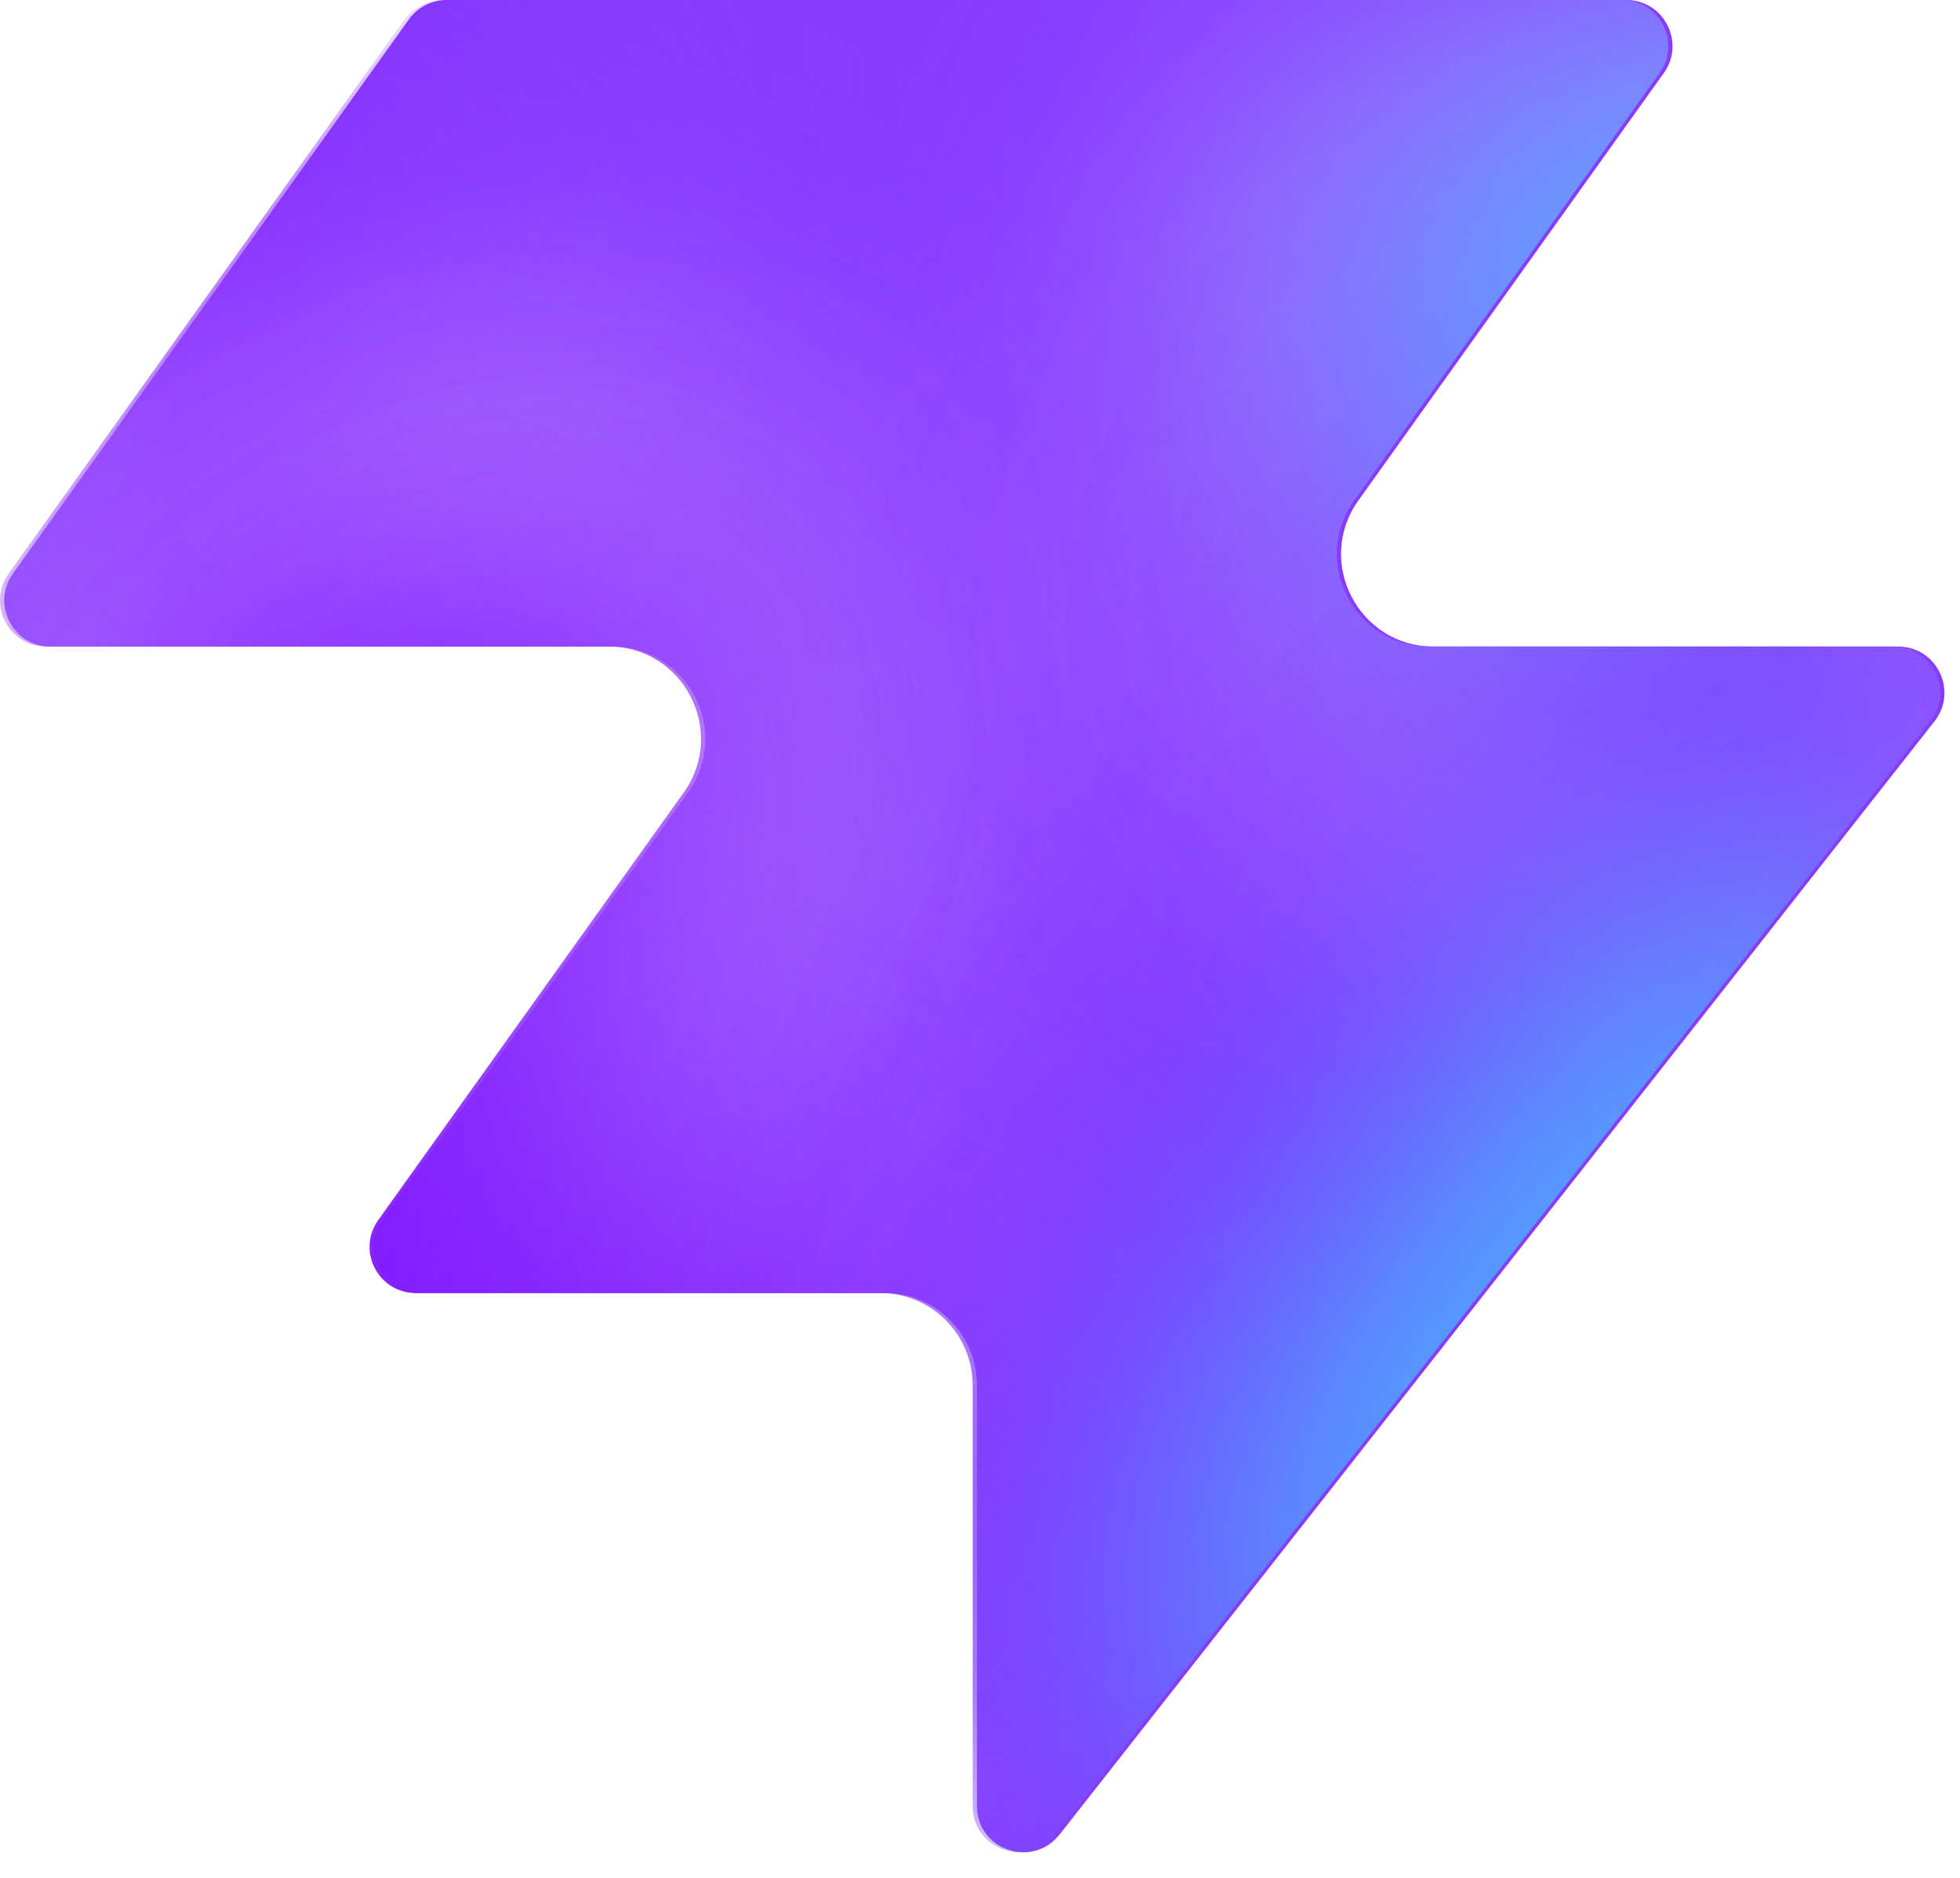
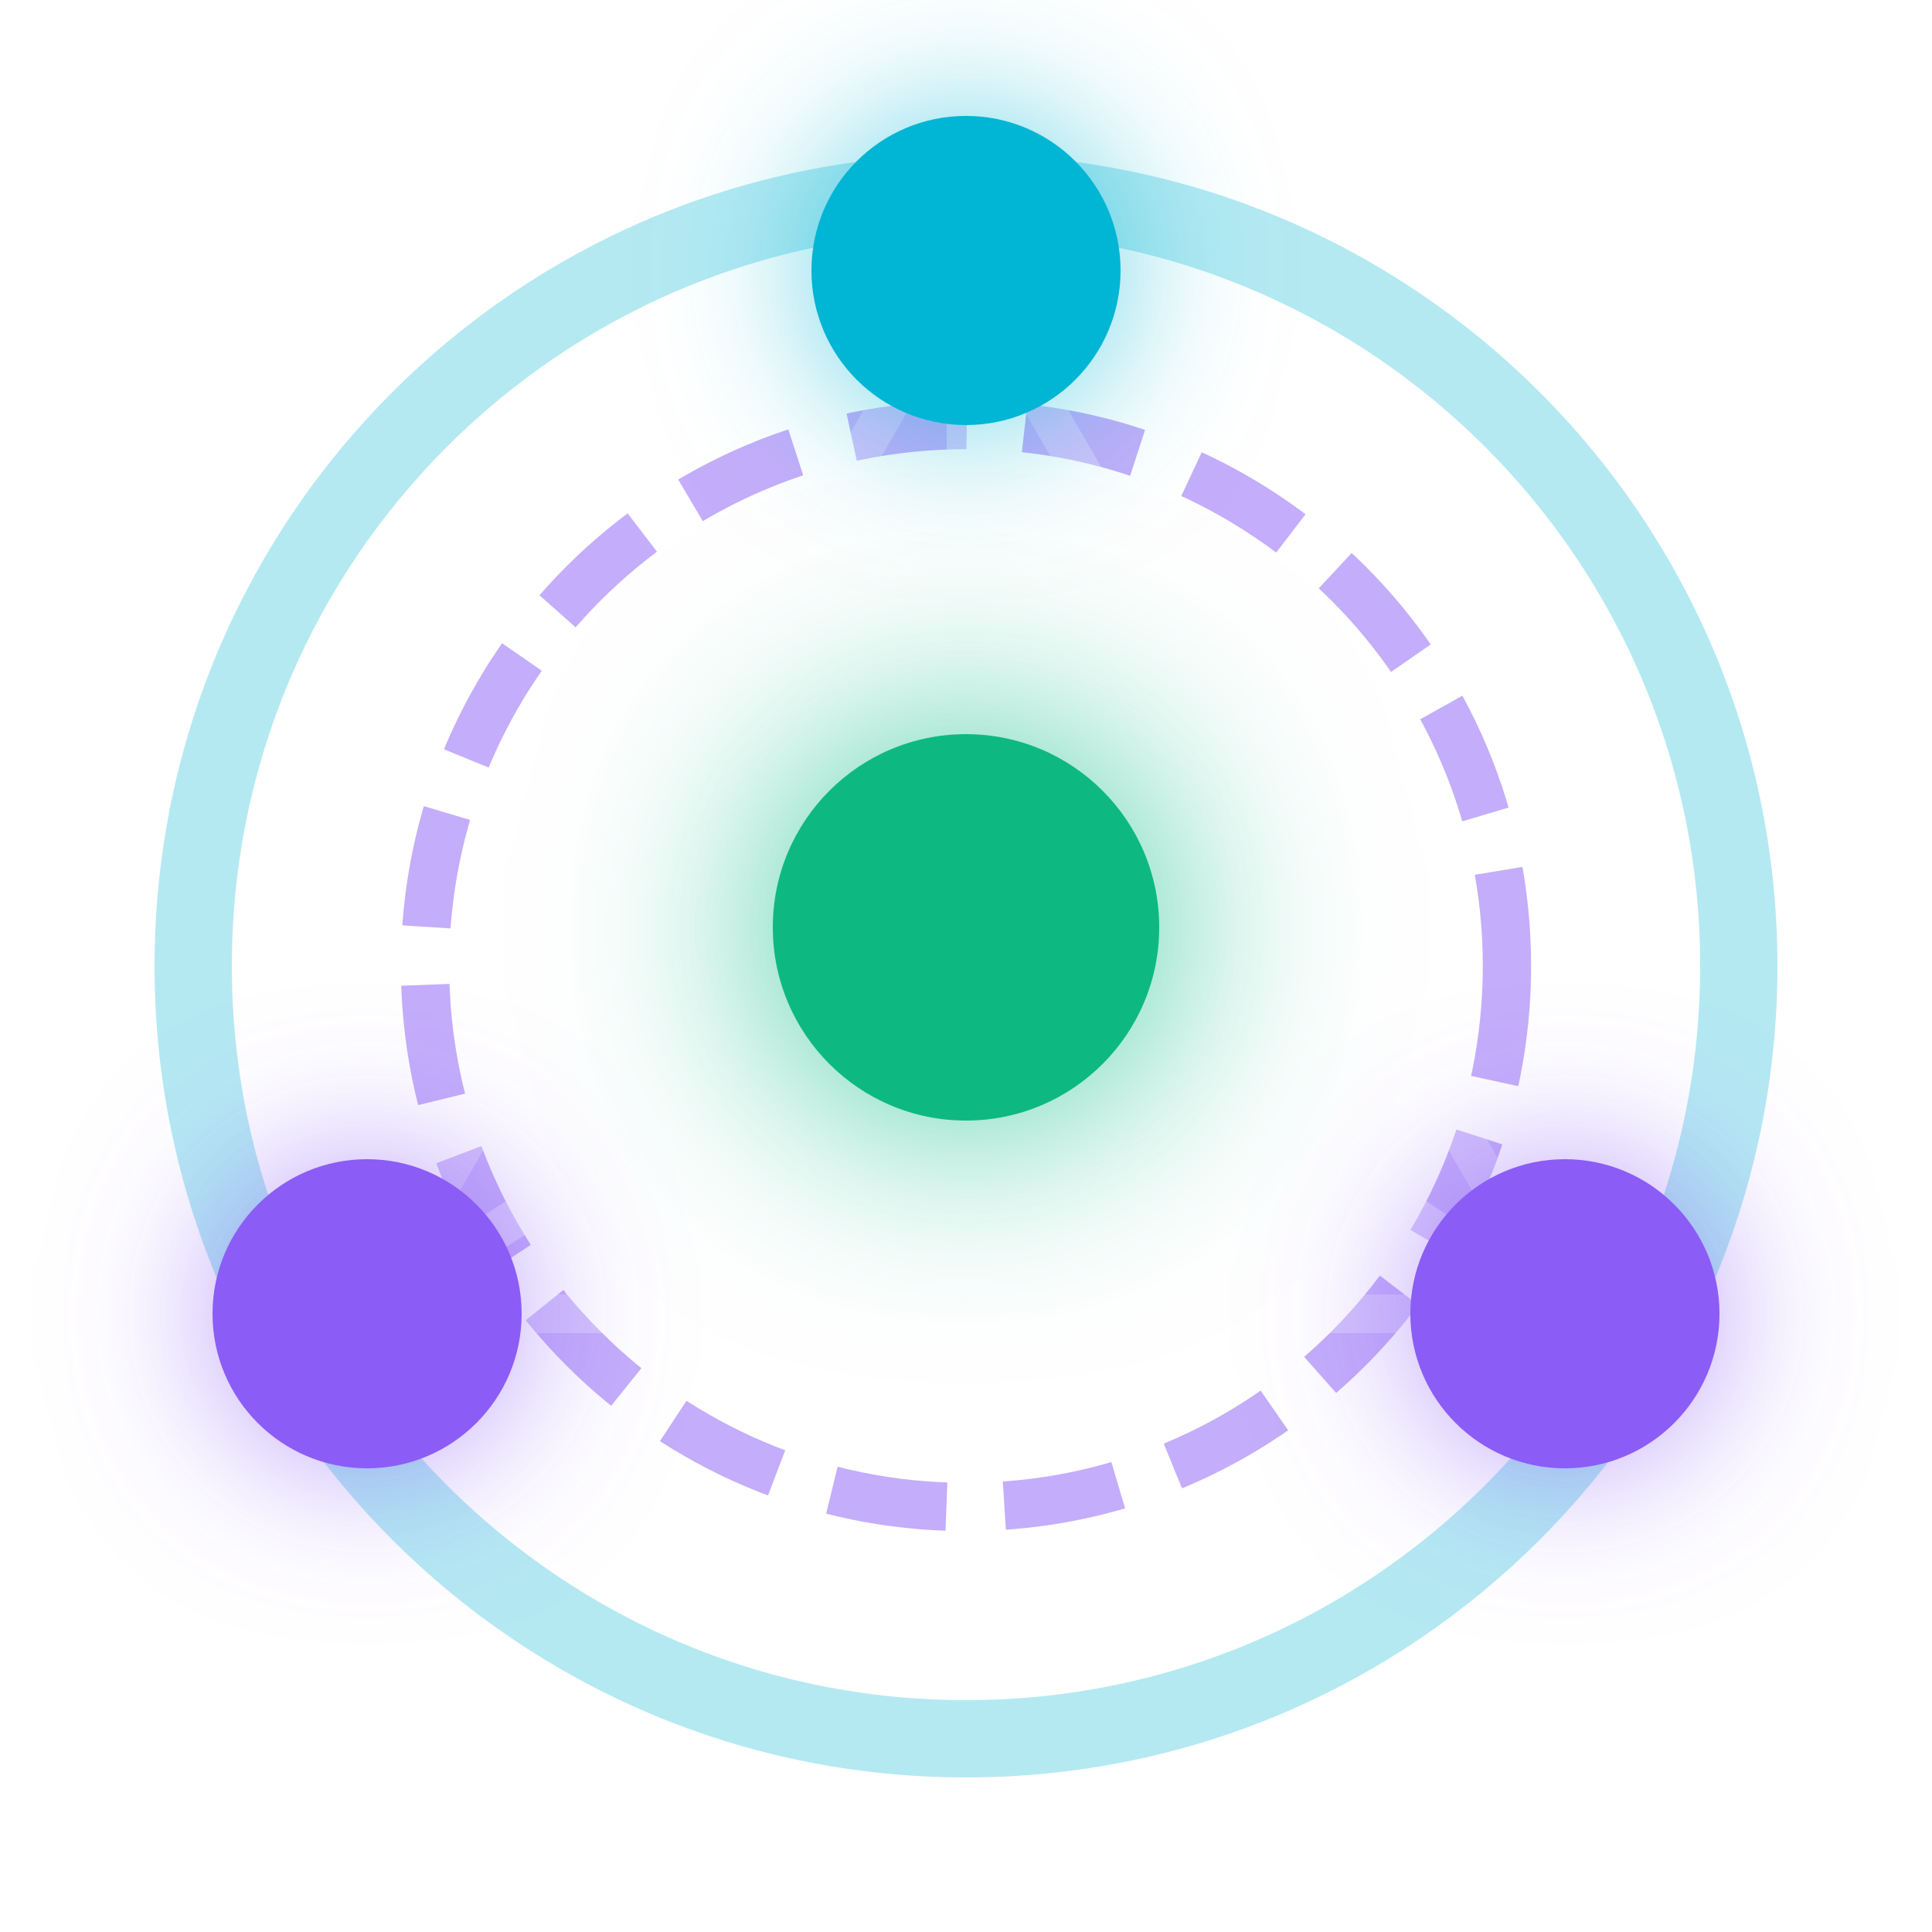
- <svg xmlns="http://www.w3.org/2000/svg" width="48" height="46" fill="none" viewBox="0 0 48 46">
-   <path fill="#863bff" d="M25.946 44.938c-.664.845-2.021.375-2.021-.698V33.937a2.26 2.26 0 0 0-2.262-2.262H10.287c-.92 0-1.456-1.04-.92-1.788l7.48-10.471c1.07-1.497 0-3.578-1.842-3.578H1.237c-.92 0-1.456-1.04-.92-1.788L10.013.474c.214-.297.556-.474.92-.474h28.894c.92 0 1.456 1.04.92 1.788l-7.48 10.471c-1.07 1.498 0 3.579 1.842 3.579h11.377c.943 0 1.473 1.088.89 1.83L25.947 44.94z" style="fill:#863bff;fill:color(display-p3 .525 .23 1);fill-opacity:1" />
-   <mask id="a" width="48" height="46" x="0" y="0" maskUnits="userSpaceOnUse" style="mask-type:alpha">
-     <path fill="#000" d="M25.842 44.938c-.664.844-2.021.375-2.021-.698V33.937a2.26 2.26 0 0 0-2.262-2.262H10.183c-.92 0-1.456-1.04-.92-1.788l7.48-10.471c1.07-1.498 0-3.579-1.842-3.579H1.133c-.92 0-1.456-1.04-.92-1.787L9.91.473c.214-.297.556-.474.92-.474h28.894c.92 0 1.456 1.04.92 1.788l-7.48 10.471c-1.07 1.498 0 3.578 1.842 3.578h11.377c.943 0 1.473 1.088.89 1.832L25.843 44.94z" style="fill:#000;fill-opacity:1" />
-   </mask>
-   <g mask="url(#a)">
-     <g filter="url(#b)">
-       <ellipse cx="5.508" cy="14.704" fill="#ede6ff" rx="5.508" ry="14.704" style="fill:#ede6ff;fill:color(display-p3 .927 .903 1);fill-opacity:1" transform="matrix(.00324 1 1 -.00324 -4.47 31.516)" />
-     </g>
-     <g filter="url(#c)">
-       <ellipse cx="10.399" cy="29.851" fill="#ede6ff" rx="10.399" ry="29.851" style="fill:#ede6ff;fill:color(display-p3 .927 .903 1);fill-opacity:1" transform="matrix(.00324 1 1 -.00324 -39.328 7.883)" />
-     </g>
-     <g filter="url(#d)">
-       <ellipse cx="5.508" cy="30.487" fill="#7e14ff" rx="5.508" ry="30.487" style="fill:#7e14ff;fill:color(display-p3 .492 .077 1);fill-opacity:1" transform="rotate(89.814 -25.913 -14.639)scale(1 -1)" />
-     </g>
-     <g filter="url(#e)">
-       <ellipse cx="5.508" cy="30.599" fill="#7e14ff" rx="5.508" ry="30.599" style="fill:#7e14ff;fill:color(display-p3 .492 .077 1);fill-opacity:1" transform="rotate(89.814 -32.644 -3.334)scale(1 -1)" />
-     </g>
-     <g filter="url(#f)">
-       <ellipse cx="5.508" cy="30.599" fill="#7e14ff" rx="5.508" ry="30.599" style="fill:#7e14ff;fill:color(display-p3 .492 .077 1);fill-opacity:1" transform="matrix(.00324 1 1 -.00324 -34.34 30.47)" />
-     </g>
-     <g filter="url(#g)">
-       <ellipse cx="14.072" cy="22.078" fill="#ede6ff" rx="14.072" ry="22.078" style="fill:#ede6ff;fill:color(display-p3 .927 .903 1);fill-opacity:1" transform="rotate(93.35 24.506 48.493)scale(-1 1)" />
-     </g>
-     <g filter="url(#h)">
-       <ellipse cx="3.47" cy="21.501" fill="#7e14ff" rx="3.47" ry="21.501" style="fill:#7e14ff;fill:color(display-p3 .492 .077 1);fill-opacity:1" transform="rotate(89.009 28.708 47.59)scale(-1 1)" />
-     </g>
-     <g filter="url(#i)">
-       <ellipse cx="3.47" cy="21.501" fill="#7e14ff" rx="3.47" ry="21.501" style="fill:#7e14ff;fill:color(display-p3 .492 .077 1);fill-opacity:1" transform="rotate(89.009 28.708 47.59)scale(-1 1)" />
-     </g>
-     <g filter="url(#j)">
-       <ellipse cx=".387" cy="8.972" fill="#7e14ff" rx="4.407" ry="29.108" style="fill:#7e14ff;fill:color(display-p3 .492 .077 1);fill-opacity:1" transform="rotate(39.51 .387 8.972)" />
-     </g>
-     <g filter="url(#k)">
-       <ellipse cx="47.523" cy="-6.092" fill="#7e14ff" rx="4.407" ry="29.108" style="fill:#7e14ff;fill:color(display-p3 .492 .077 1);fill-opacity:1" transform="rotate(37.892 47.523 -6.092)" />
-     </g>
-     <g filter="url(#l)">
-       <ellipse cx="41.412" cy="6.333" fill="#47bfff" rx="5.971" ry="9.665" style="fill:#47bfff;fill:color(display-p3 .28 .748 1);fill-opacity:1" transform="rotate(37.892 41.412 6.333)" />
-     </g>
-     <g filter="url(#m)">
-       <ellipse cx="-1.879" cy="38.332" fill="#7e14ff" rx="4.407" ry="29.108" style="fill:#7e14ff;fill:color(display-p3 .492 .077 1);fill-opacity:1" transform="rotate(37.892 -1.88 38.332)" />
-     </g>
-     <g filter="url(#n)">
-       <ellipse cx="-1.879" cy="38.332" fill="#7e14ff" rx="4.407" ry="29.108" style="fill:#7e14ff;fill:color(display-p3 .492 .077 1);fill-opacity:1" transform="rotate(37.892 -1.88 38.332)" />
-     </g>
-     <g filter="url(#o)">
-       <ellipse cx="35.651" cy="29.907" fill="#7e14ff" rx="4.407" ry="29.108" style="fill:#7e14ff;fill:color(display-p3 .492 .077 1);fill-opacity:1" transform="rotate(37.892 35.651 29.907)" />
-     </g>
-     <g filter="url(#p)">
-       <ellipse cx="38.418" cy="32.4" fill="#47bfff" rx="5.971" ry="15.297" style="fill:#47bfff;fill:color(display-p3 .28 .748 1);fill-opacity:1" transform="rotate(37.892 38.418 32.4)" />
-     </g>
-   </g>
-   <defs>
-     <filter id="b" width="60.045" height="41.654" x="-19.77" y="16.149" color-interpolation-filters="sRGB" filterUnits="userSpaceOnUse">
-       <feFlood flood-opacity="0" result="BackgroundImageFix" />
-       <feBlend in="SourceGraphic" in2="BackgroundImageFix" result="shape" />
-       <feGaussianBlur result="effect1_foregroundBlur_2002_17158" stdDeviation="7.659" />
-     </filter>
-     <filter id="c" width="90.34" height="51.437" x="-54.613" y="-7.533" color-interpolation-filters="sRGB" filterUnits="userSpaceOnUse">
-       <feFlood flood-opacity="0" result="BackgroundImageFix" />
-       <feBlend in="SourceGraphic" in2="BackgroundImageFix" result="shape" />
-       <feGaussianBlur result="effect1_foregroundBlur_2002_17158" stdDeviation="7.659" />
-     </filter>
-     <filter id="d" width="79.355" height="29.4" x="-49.64" y="2.03" color-interpolation-filters="sRGB" filterUnits="userSpaceOnUse">
-       <feFlood flood-opacity="0" result="BackgroundImageFix" />
-       <feBlend in="SourceGraphic" in2="BackgroundImageFix" result="shape" />
-       <feGaussianBlur result="effect1_foregroundBlur_2002_17158" stdDeviation="4.596" />
-     </filter>
-     <filter id="e" width="79.579" height="29.4" x="-45.045" y="20.029" color-interpolation-filters="sRGB" filterUnits="userSpaceOnUse">
-       <feFlood flood-opacity="0" result="BackgroundImageFix" />
-       <feBlend in="SourceGraphic" in2="BackgroundImageFix" result="shape" />
-       <feGaussianBlur result="effect1_foregroundBlur_2002_17158" stdDeviation="4.596" />
-     </filter>
-     <filter id="f" width="79.579" height="29.4" x="-43.513" y="21.178" color-interpolation-filters="sRGB" filterUnits="userSpaceOnUse">
-       <feFlood flood-opacity="0" result="BackgroundImageFix" />
-       <feBlend in="SourceGraphic" in2="BackgroundImageFix" result="shape" />
-       <feGaussianBlur result="effect1_foregroundBlur_2002_17158" stdDeviation="4.596" />
-     </filter>
-     <filter id="g" width="74.749" height="58.852" x="15.756" y="-17.901" color-interpolation-filters="sRGB" filterUnits="userSpaceOnUse">
-       <feFlood flood-opacity="0" result="BackgroundImageFix" />
-       <feBlend in="SourceGraphic" in2="BackgroundImageFix" result="shape" />
-       <feGaussianBlur result="effect1_foregroundBlur_2002_17158" stdDeviation="7.659" />
-     </filter>
-     <filter id="h" width="61.377" height="25.362" x="23.548" y="2.284" color-interpolation-filters="sRGB" filterUnits="userSpaceOnUse">
-       <feFlood flood-opacity="0" result="BackgroundImageFix" />
-       <feBlend in="SourceGraphic" in2="BackgroundImageFix" result="shape" />
-       <feGaussianBlur result="effect1_foregroundBlur_2002_17158" stdDeviation="4.596" />
-     </filter>
-     <filter id="i" width="61.377" height="25.362" x="23.548" y="2.284" color-interpolation-filters="sRGB" filterUnits="userSpaceOnUse">
-       <feFlood flood-opacity="0" result="BackgroundImageFix" />
-       <feBlend in="SourceGraphic" in2="BackgroundImageFix" result="shape" />
-       <feGaussianBlur result="effect1_foregroundBlur_2002_17158" stdDeviation="4.596" />
-     </filter>
-     <filter id="j" width="56.045" height="63.649" x="-27.636" y="-22.853" color-interpolation-filters="sRGB" filterUnits="userSpaceOnUse">
-       <feFlood flood-opacity="0" result="BackgroundImageFix" />
-       <feBlend in="SourceGraphic" in2="BackgroundImageFix" result="shape" />
-       <feGaussianBlur result="effect1_foregroundBlur_2002_17158" stdDeviation="4.596" />
-     </filter>
-     <filter id="k" width="54.814" height="64.646" x="20.116" y="-38.415" color-interpolation-filters="sRGB" filterUnits="userSpaceOnUse">
-       <feFlood flood-opacity="0" result="BackgroundImageFix" />
-       <feBlend in="SourceGraphic" in2="BackgroundImageFix" result="shape" />
-       <feGaussianBlur result="effect1_foregroundBlur_2002_17158" stdDeviation="4.596" />
-     </filter>
-     <filter id="l" width="33.541" height="35.313" x="24.641" y="-11.323" color-interpolation-filters="sRGB" filterUnits="userSpaceOnUse">
-       <feFlood flood-opacity="0" result="BackgroundImageFix" />
-       <feBlend in="SourceGraphic" in2="BackgroundImageFix" result="shape" />
-       <feGaussianBlur result="effect1_foregroundBlur_2002_17158" stdDeviation="4.596" />
-     </filter>
-     <filter id="m" width="54.814" height="64.646" x="-29.286" y="6.009" color-interpolation-filters="sRGB" filterUnits="userSpaceOnUse">
-       <feFlood flood-opacity="0" result="BackgroundImageFix" />
-       <feBlend in="SourceGraphic" in2="BackgroundImageFix" result="shape" />
-       <feGaussianBlur result="effect1_foregroundBlur_2002_17158" stdDeviation="4.596" />
-     </filter>
-     <filter id="n" width="54.814" height="64.646" x="-29.286" y="6.009" color-interpolation-filters="sRGB" filterUnits="userSpaceOnUse">
-       <feFlood flood-opacity="0" result="BackgroundImageFix" />
-       <feBlend in="SourceGraphic" in2="BackgroundImageFix" result="shape" />
-       <feGaussianBlur result="effect1_foregroundBlur_2002_17158" stdDeviation="4.596" />
-     </filter>
-     <filter id="o" width="54.814" height="64.646" x="8.244" y="-2.416" color-interpolation-filters="sRGB" filterUnits="userSpaceOnUse">
-       <feFlood flood-opacity="0" result="BackgroundImageFix" />
-       <feBlend in="SourceGraphic" in2="BackgroundImageFix" result="shape" />
-       <feGaussianBlur result="effect1_foregroundBlur_2002_17158" stdDeviation="4.596" />
-     </filter>
-     <filter id="p" width="39.409" height="43.623" x="18.713" y="10.588" color-interpolation-filters="sRGB" filterUnits="userSpaceOnUse">
-       <feFlood flood-opacity="0" result="BackgroundImageFix" />
-       <feBlend in="SourceGraphic" in2="BackgroundImageFix" result="shape" />
-       <feGaussianBlur result="effect1_foregroundBlur_2002_17158" stdDeviation="4.596" />
-     </filter>
-   </defs>
+ <svg xmlns="http://www.w3.org/2000/svg" viewBox="0 0 100 100" width="100" height="100">
+   <circle cx="50" cy="50" r="40" fill="none" stroke="#06b6d4" stroke-width="4" stroke-opacity="0.3" />
+   <circle cx="50" cy="50" r="28" fill="none" stroke="#8b5cf6" stroke-width="2.5" stroke-dasharray="6 3" stroke-opacity="0.5" />
+   <line x1="50" y1="14" x2="81" y2="68" stroke="rgba(255,255,255,0.25)" stroke-width="2" />
+   <line x1="81" y1="68" x2="19" y2="68" stroke="rgba(255,255,255,0.25)" stroke-width="2" />
+   <line x1="19" y1="68" x2="50" y2="14" stroke="rgba(255,255,255,0.25)" stroke-width="2" />
+   <line x1="50" y1="14" x2="50" y2="48" stroke="rgba(255,255,255,0.35)" stroke-width="2" />
+   <line x1="81" y1="68" x2="50" y2="48" stroke="rgba(255,255,255,0.35)" stroke-width="2" />
+   <line x1="19" y1="68" x2="50" y2="48" stroke="rgba(255,255,255,0.35)" stroke-width="2" />
+   <circle cx="50" cy="14" r="8" fill="#06b6d4" filter="drop-shadow(0 0 4px rgba(6, 182, 212, 0.6))" />
+   <circle cx="81" cy="68" r="8" fill="#8b5cf6" filter="drop-shadow(0 0 4px rgba(139, 92, 246, 0.6))" />
+   <circle cx="19" cy="68" r="8" fill="#8b5cf6" filter="drop-shadow(0 0 4px rgba(139, 92, 246, 0.6))" />
+   <circle cx="50" cy="48" r="10" fill="#10b981" filter="drop-shadow(0 0 6px rgba(16, 185, 129, 0.8))" />
</svg>
